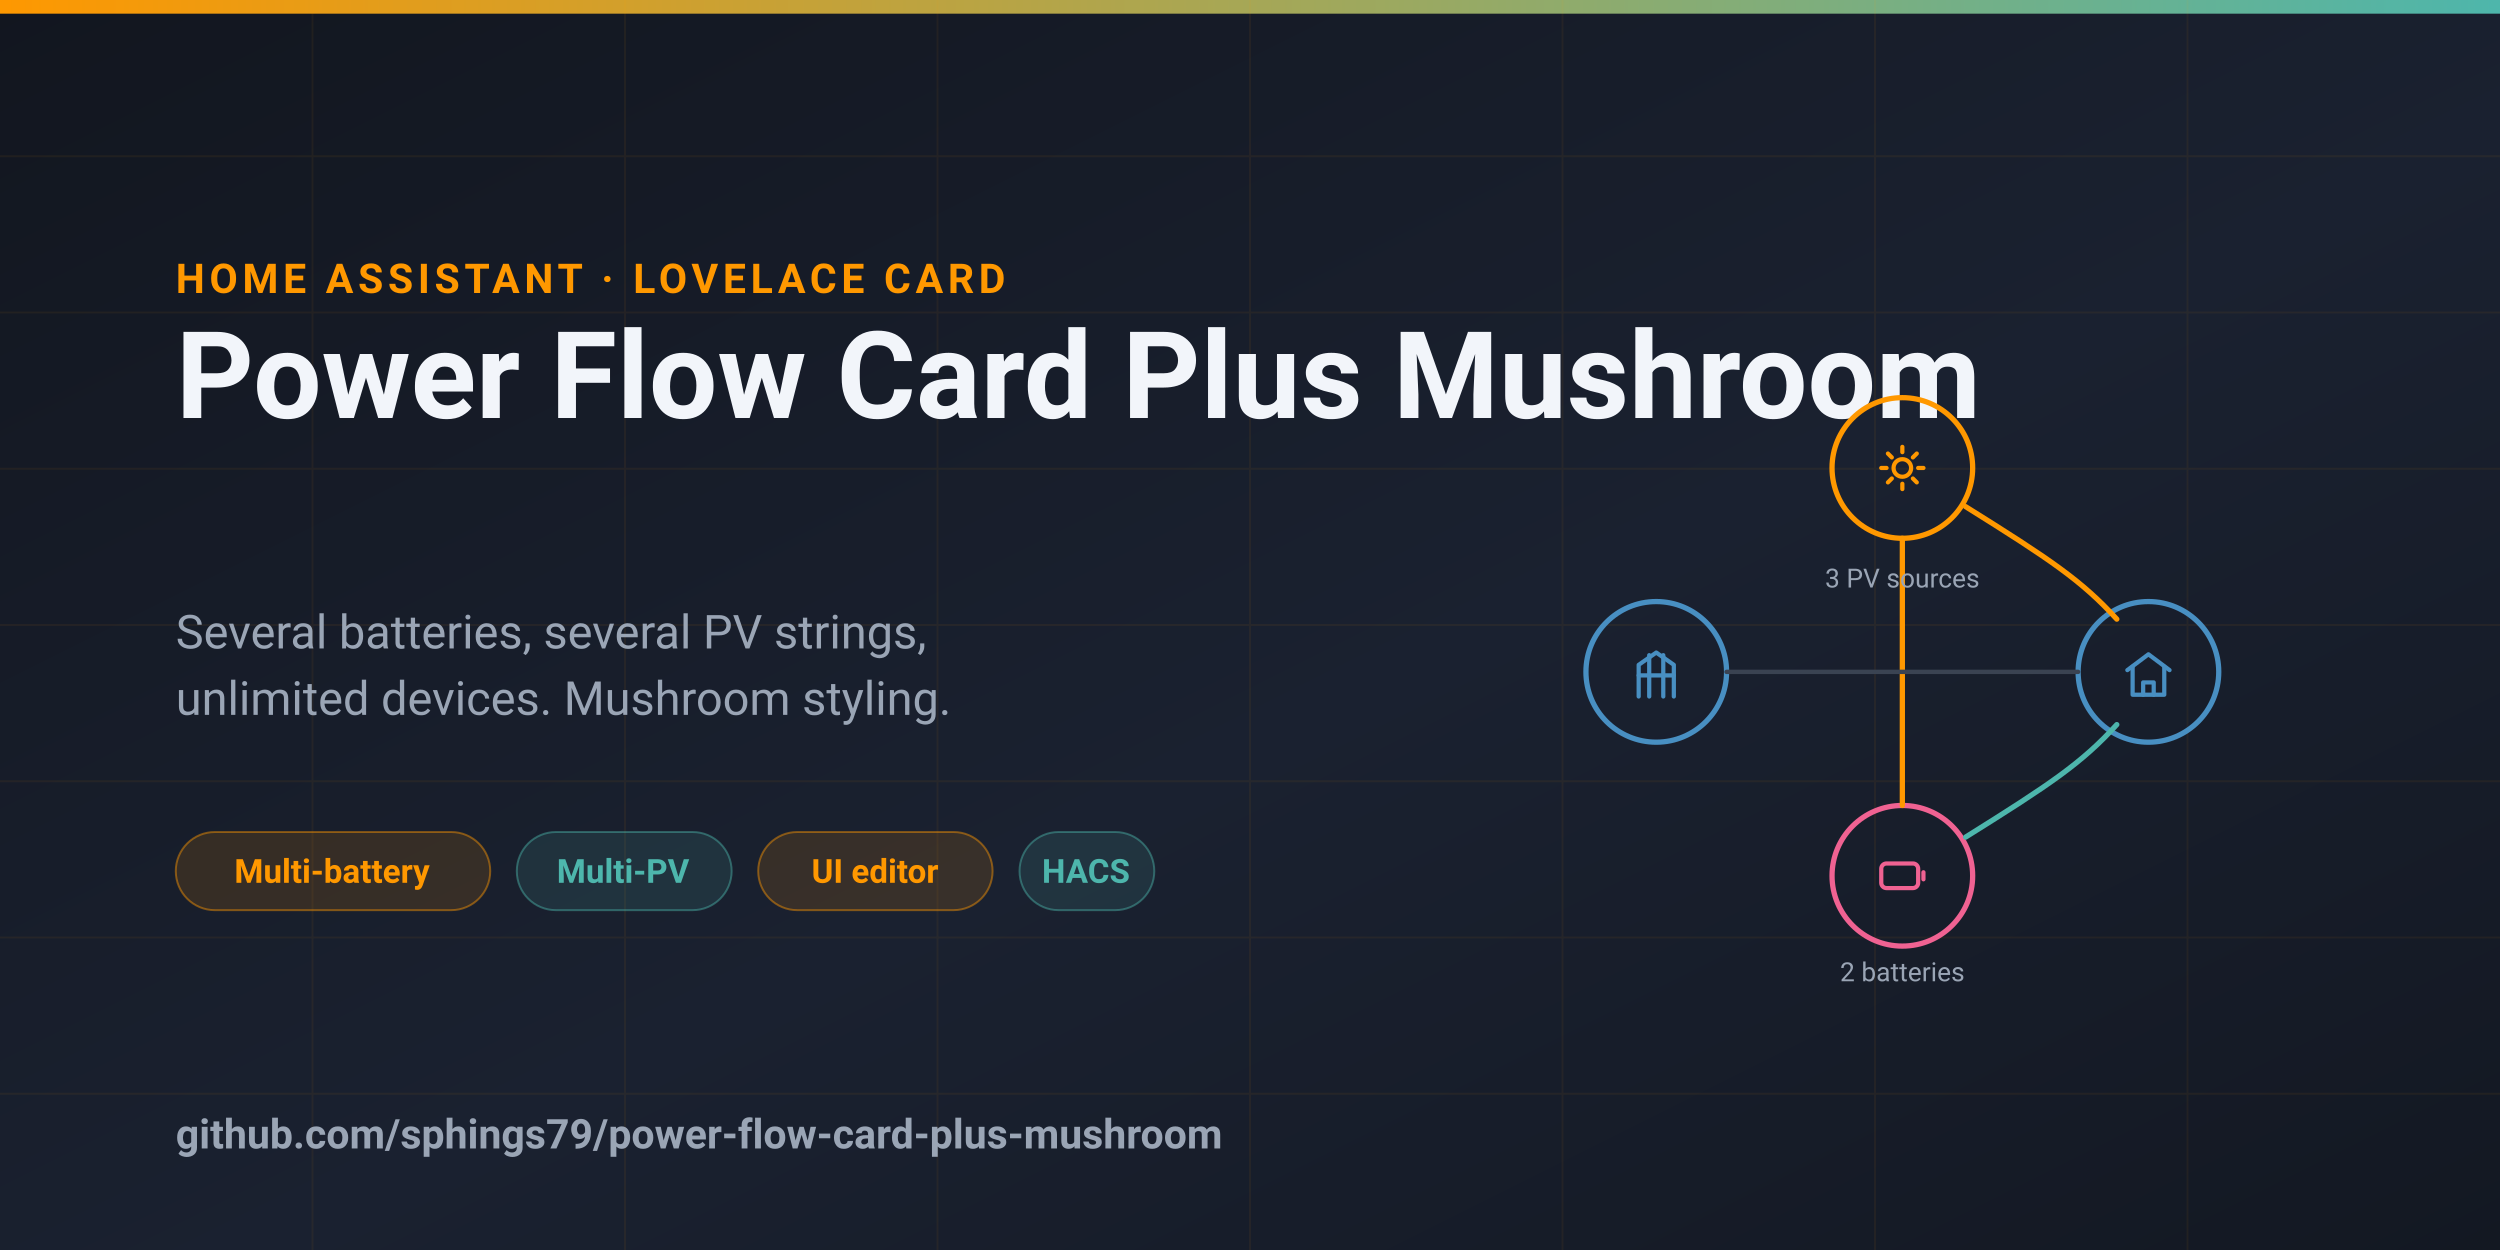
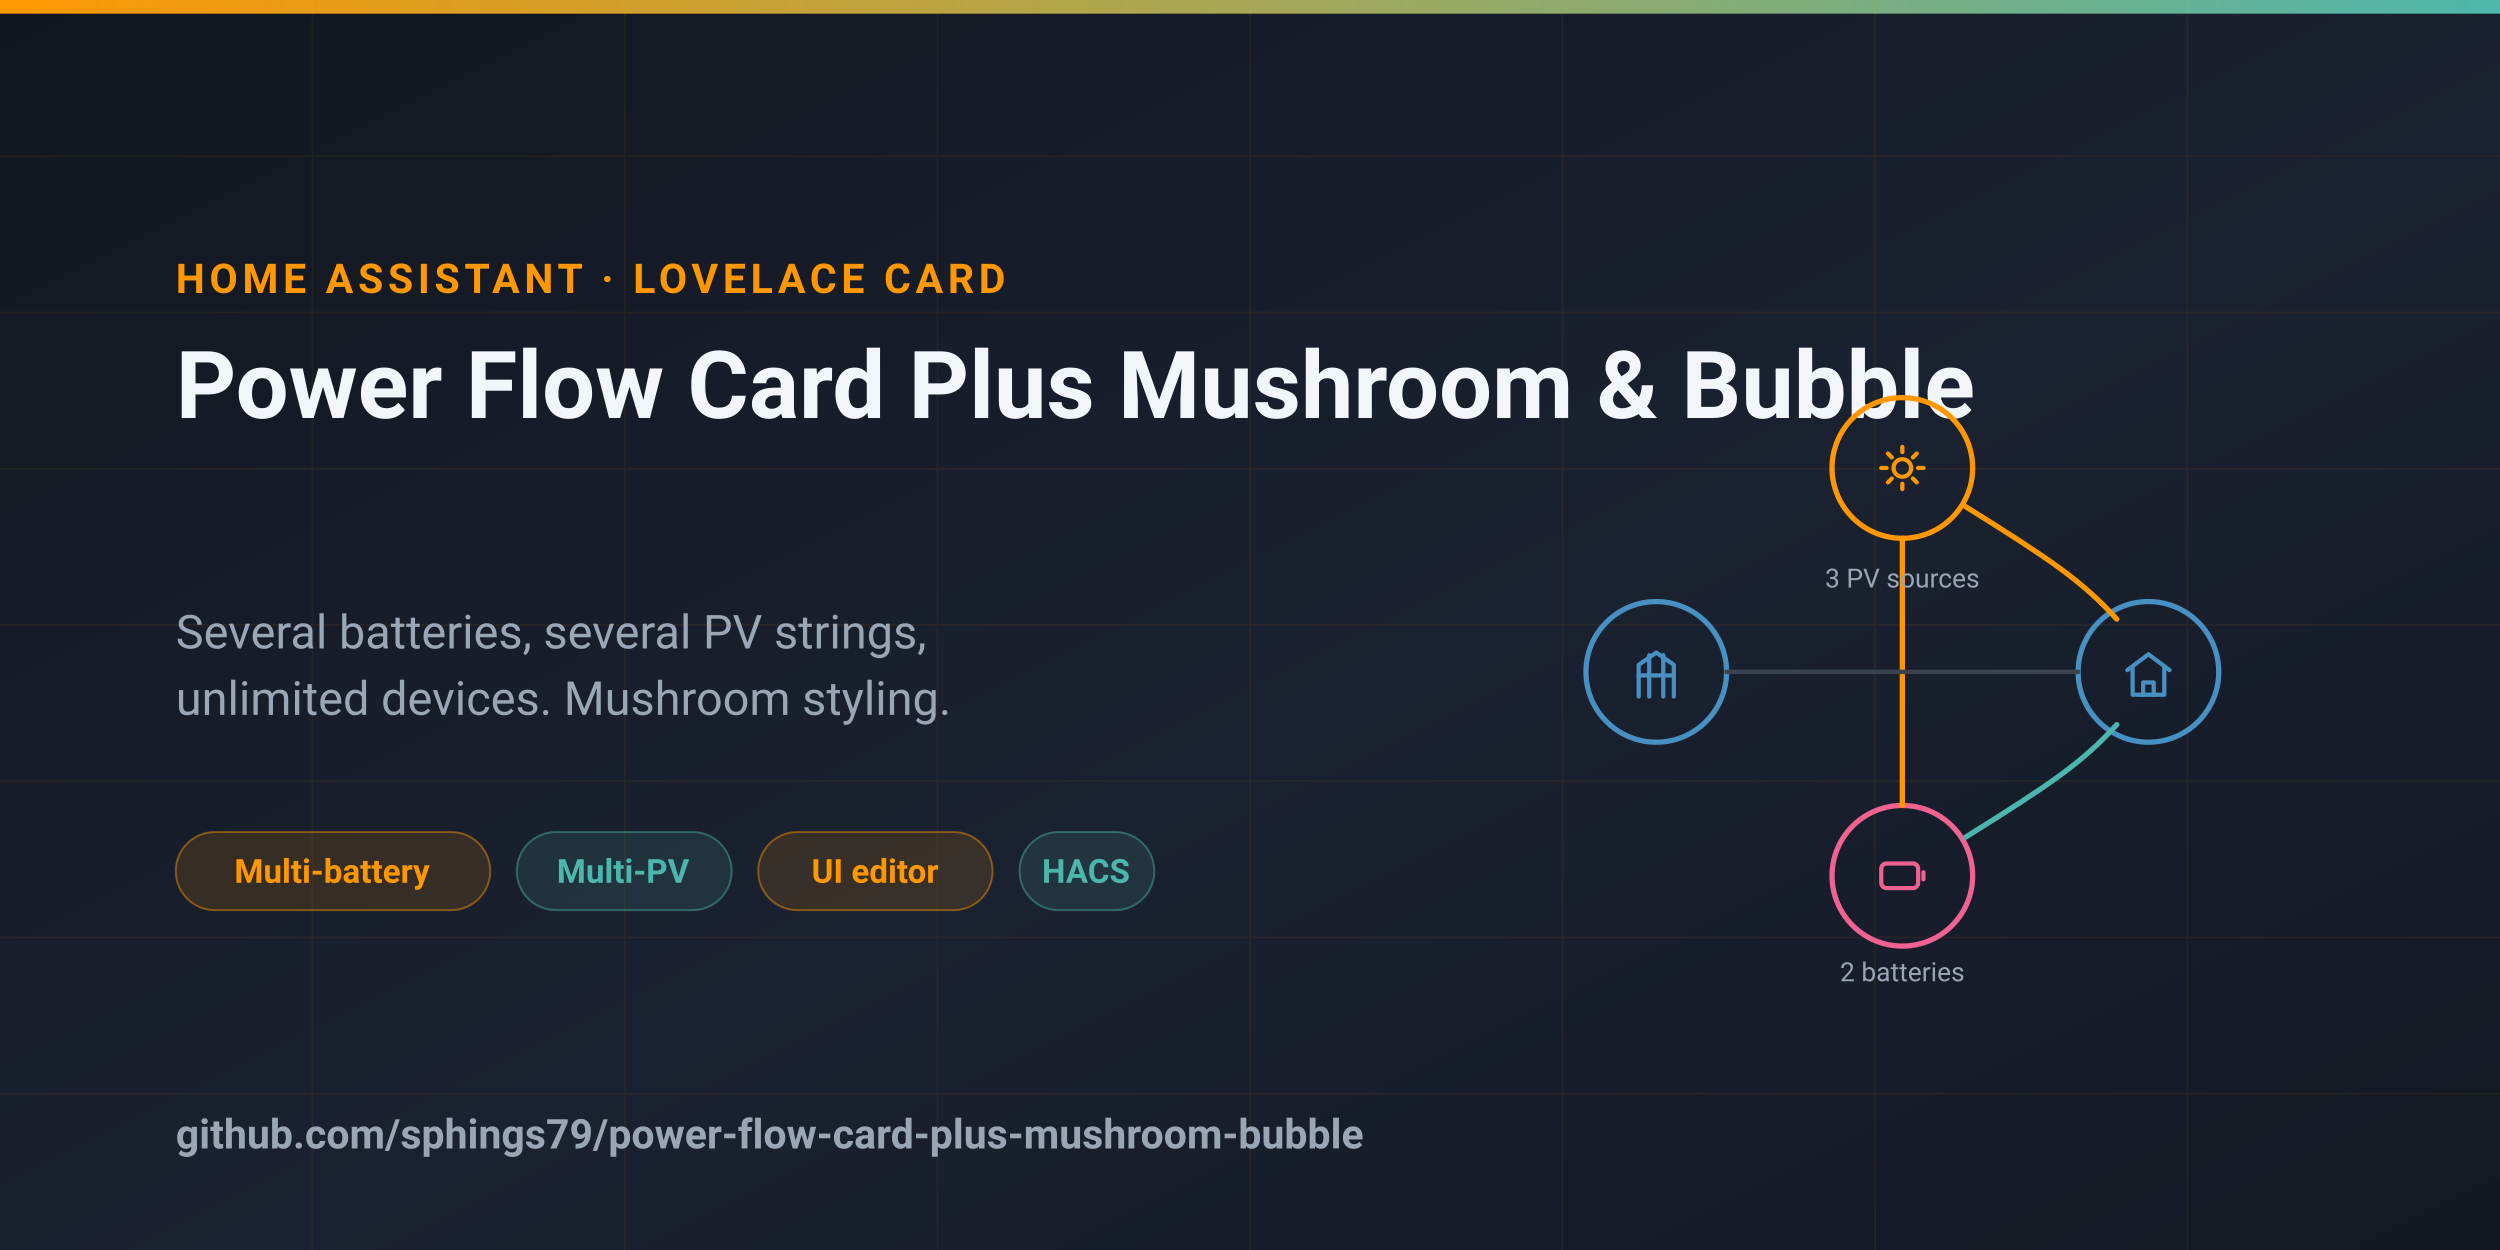
- <svg xmlns="http://www.w3.org/2000/svg" viewBox="0 0 1280 640" width="1280" height="640" role="img" aria-label="Power Flow Card Plus Mushroom - Home Assistant energy flow card with multiple batteries and PV sources">
+ <svg xmlns="http://www.w3.org/2000/svg" viewBox="0 0 1280 640" width="1280" height="640" role="img" aria-label="Power Flow Card Plus Mushroom &amp; Bubble - Home Assistant energy flow card with multiple batteries and PV sources">
  <defs>
    <linearGradient id="bg" x1="0" y1="0" x2="1" y2="1">
      <stop offset="0%" stop-color="#12161F" />
      <stop offset="55%" stop-color="#1A2130" />
      <stop offset="100%" stop-color="#131822" />
    </linearGradient>
    <linearGradient id="accent" x1="0" y1="0" x2="1" y2="0">
      <stop offset="0%" stop-color="#FF9800" />
      <stop offset="100%" stop-color="#4DB6AC" />
    </linearGradient>
  </defs>
  <rect width="1280" height="640" fill="url(#bg)" />
  <rect x="0" y="0" width="1280" height="7" fill="url(#accent)" />
  <g stroke="#FF9800" stroke-opacity="0.06" stroke-width="1">
    <path d="M0 80H1280M0 160H1280M0 240H1280M0 320H1280M0 400H1280M0 480H1280M0 560H1280M160 0V640M320 0V640M480 0V640M640 0V640M800 0V640M960 0V640M1120 0V640" />
  </g>
  <text x="90" y="150" font-family="-apple-system,BlinkMacSystemFont,'Segoe UI',Roboto,Helvetica,Arial,sans-serif" font-size="21" font-weight="700" fill="#FF9800" letter-spacing="2.4">HOME ASSISTANT · LOVELACE CARD</text>
-   <text x="90" y="214" font-family="-apple-system,BlinkMacSystemFont,'Segoe UI',Roboto,Helvetica,Arial,sans-serif" font-size="62" font-weight="700" fill="#F2F5FA">Power Flow Card Plus Mushroom</text>
+   <text x="90" y="214" font-family="-apple-system,BlinkMacSystemFont,'Segoe UI',Roboto,Helvetica,Arial,sans-serif" font-size="48" font-weight="700" fill="#F2F5FA">Power Flow Card Plus Mushroom &amp; Bubble</text>
  <text x="90" y="332" font-family="-apple-system,BlinkMacSystemFont,'Segoe UI',Roboto,Helvetica,Arial,sans-serif" font-size="24" fill="#9AA5B5">Several batteries, several PV strings,</text>
  <text x="90" y="366" font-family="-apple-system,BlinkMacSystemFont,'Segoe UI',Roboto,Helvetica,Arial,sans-serif" font-size="24" fill="#9AA5B5">unlimited devices. Mushroom styling.</text>
  <rect x="90" y="426" width="161" height="40" rx="20" fill="#FF9800" fill-opacity="0.13" stroke="#FF9800" stroke-opacity="0.45" />
  <text x="170" y="452" font-family="-apple-system,BlinkMacSystemFont,'Segoe UI',Roboto,Helvetica,Arial,sans-serif" font-size="17" font-weight="600" fill="#FF9800" text-anchor="middle">Multi-battery</text>
  <rect x="264.6" y="426" width="110" height="40" rx="20" fill="#4DB6AC" fill-opacity="0.13" stroke="#4DB6AC" stroke-opacity="0.45" />
  <text x="319" y="452" font-family="-apple-system,BlinkMacSystemFont,'Segoe UI',Roboto,Helvetica,Arial,sans-serif" font-size="17" font-weight="600" fill="#4DB6AC" text-anchor="middle">Multi-PV</text>
  <rect x="388.2" y="426" width="120" height="40" rx="20" fill="#FF9800" fill-opacity="0.13" stroke="#FF9800" stroke-opacity="0.45" />
  <text x="448" y="452" font-family="-apple-system,BlinkMacSystemFont,'Segoe UI',Roboto,Helvetica,Arial,sans-serif" font-size="17" font-weight="600" fill="#FF9800" text-anchor="middle">UI editor</text>
  <rect x="522.0" y="426" width="69" height="40" rx="20" fill="#4DB6AC" fill-opacity="0.13" stroke="#4DB6AC" stroke-opacity="0.45" />
  <text x="556" y="452" font-family="-apple-system,BlinkMacSystemFont,'Segoe UI',Roboto,Helvetica,Arial,sans-serif" font-size="17" font-weight="600" fill="#4DB6AC" text-anchor="middle">HACS</text>
-   <text x="90" y="588" font-family="-apple-system,BlinkMacSystemFont,'Segoe UI',Roboto,Helvetica,Arial,sans-serif" font-size="21" font-weight="600" fill="#9AA5B5">github.com/sphings79/power-flow-card-plus-mushroom</text>
+   <text x="90" y="588" font-family="-apple-system,BlinkMacSystemFont,'Segoe UI',Roboto,Helvetica,Arial,sans-serif" font-size="21" font-weight="600" fill="#9AA5B5">github.com/sphings79/power-flow-card-plus-mushroom-bubble</text>
  <g transform="translate(830,200) scale(0.9)">
    <circle cx="160" cy="44" r="40" fill="none" stroke="#ff9800" stroke-width="3" />
    <circle cx="20" cy="160" r="40" fill="none" stroke="#488fc2" stroke-width="3" />
    <circle cx="300" cy="160" r="40" fill="none" stroke="#488fc2" stroke-width="3" />
    <circle cx="160" cy="276" r="40" fill="none" stroke="#f06292" stroke-width="3" />
    <g transform="translate(146,30)" fill="none" stroke="#ff9800" stroke-width="2.4" stroke-linecap="round">
      <circle cx="14" cy="14" r="5" />
      <path d="M14 2v3M14 23v3M2 14h3M23 14h3M5.8 5.8l2.2 2.2M20 20l2.2 2.2M22.2 5.8L20 8M8 20l-2.2 2.2" />
    </g>
    <g transform="translate(6,146)" fill="none" stroke="#488fc2" stroke-width="2.4" stroke-linecap="round" stroke-linejoin="round">
      <path d="M4 28V10L14 3l10 7v18" />
      <path d="M4 16h20M10 4.5V28M18 4.5V28" />
    </g>
    <g transform="translate(286,146)" fill="none" stroke="#488fc2" stroke-width="2.4" stroke-linecap="round" stroke-linejoin="round">
      <path d="M2 13l12-9 12 9" />
      <path d="M5 11v16h18V11" />
      <path d="M11 27v-7h6v7" />
    </g>
    <g transform="translate(146,262)" fill="none" stroke="#f06292" stroke-width="2.4" stroke-linecap="round" stroke-linejoin="round">
      <rect x="2" y="7" width="21" height="14" rx="3" />
      <path d="M26 12v4" />
    </g>
    <path d="M196 66 C 244 96, 262 108, 282 130" fill="none" stroke="#ff9800" stroke-width="3" stroke-linecap="round" />
    <path d="M160 84 L160 236" fill="none" stroke="#ff9800" stroke-width="3" stroke-linecap="round" />
    <path d="M196 254 C 244 224, 262 212, 282 190" fill="none" stroke="#4db6ac" stroke-width="3" stroke-linecap="round" />
    <path d="M60 160 L260 160" fill="none" stroke="#3a4352" stroke-width="2.5" stroke-linecap="round" />
    <text x="160" y="112" font-family="-apple-system,BlinkMacSystemFont,'Segoe UI',Roboto,Helvetica,Arial,sans-serif" font-size="15" fill="#9AA5B5" text-anchor="middle">3 PV sources</text>
    <text x="160" y="336" font-family="-apple-system,BlinkMacSystemFont,'Segoe UI',Roboto,Helvetica,Arial,sans-serif" font-size="15" fill="#9AA5B5" text-anchor="middle">2 batteries</text>
  </g>
</svg>
